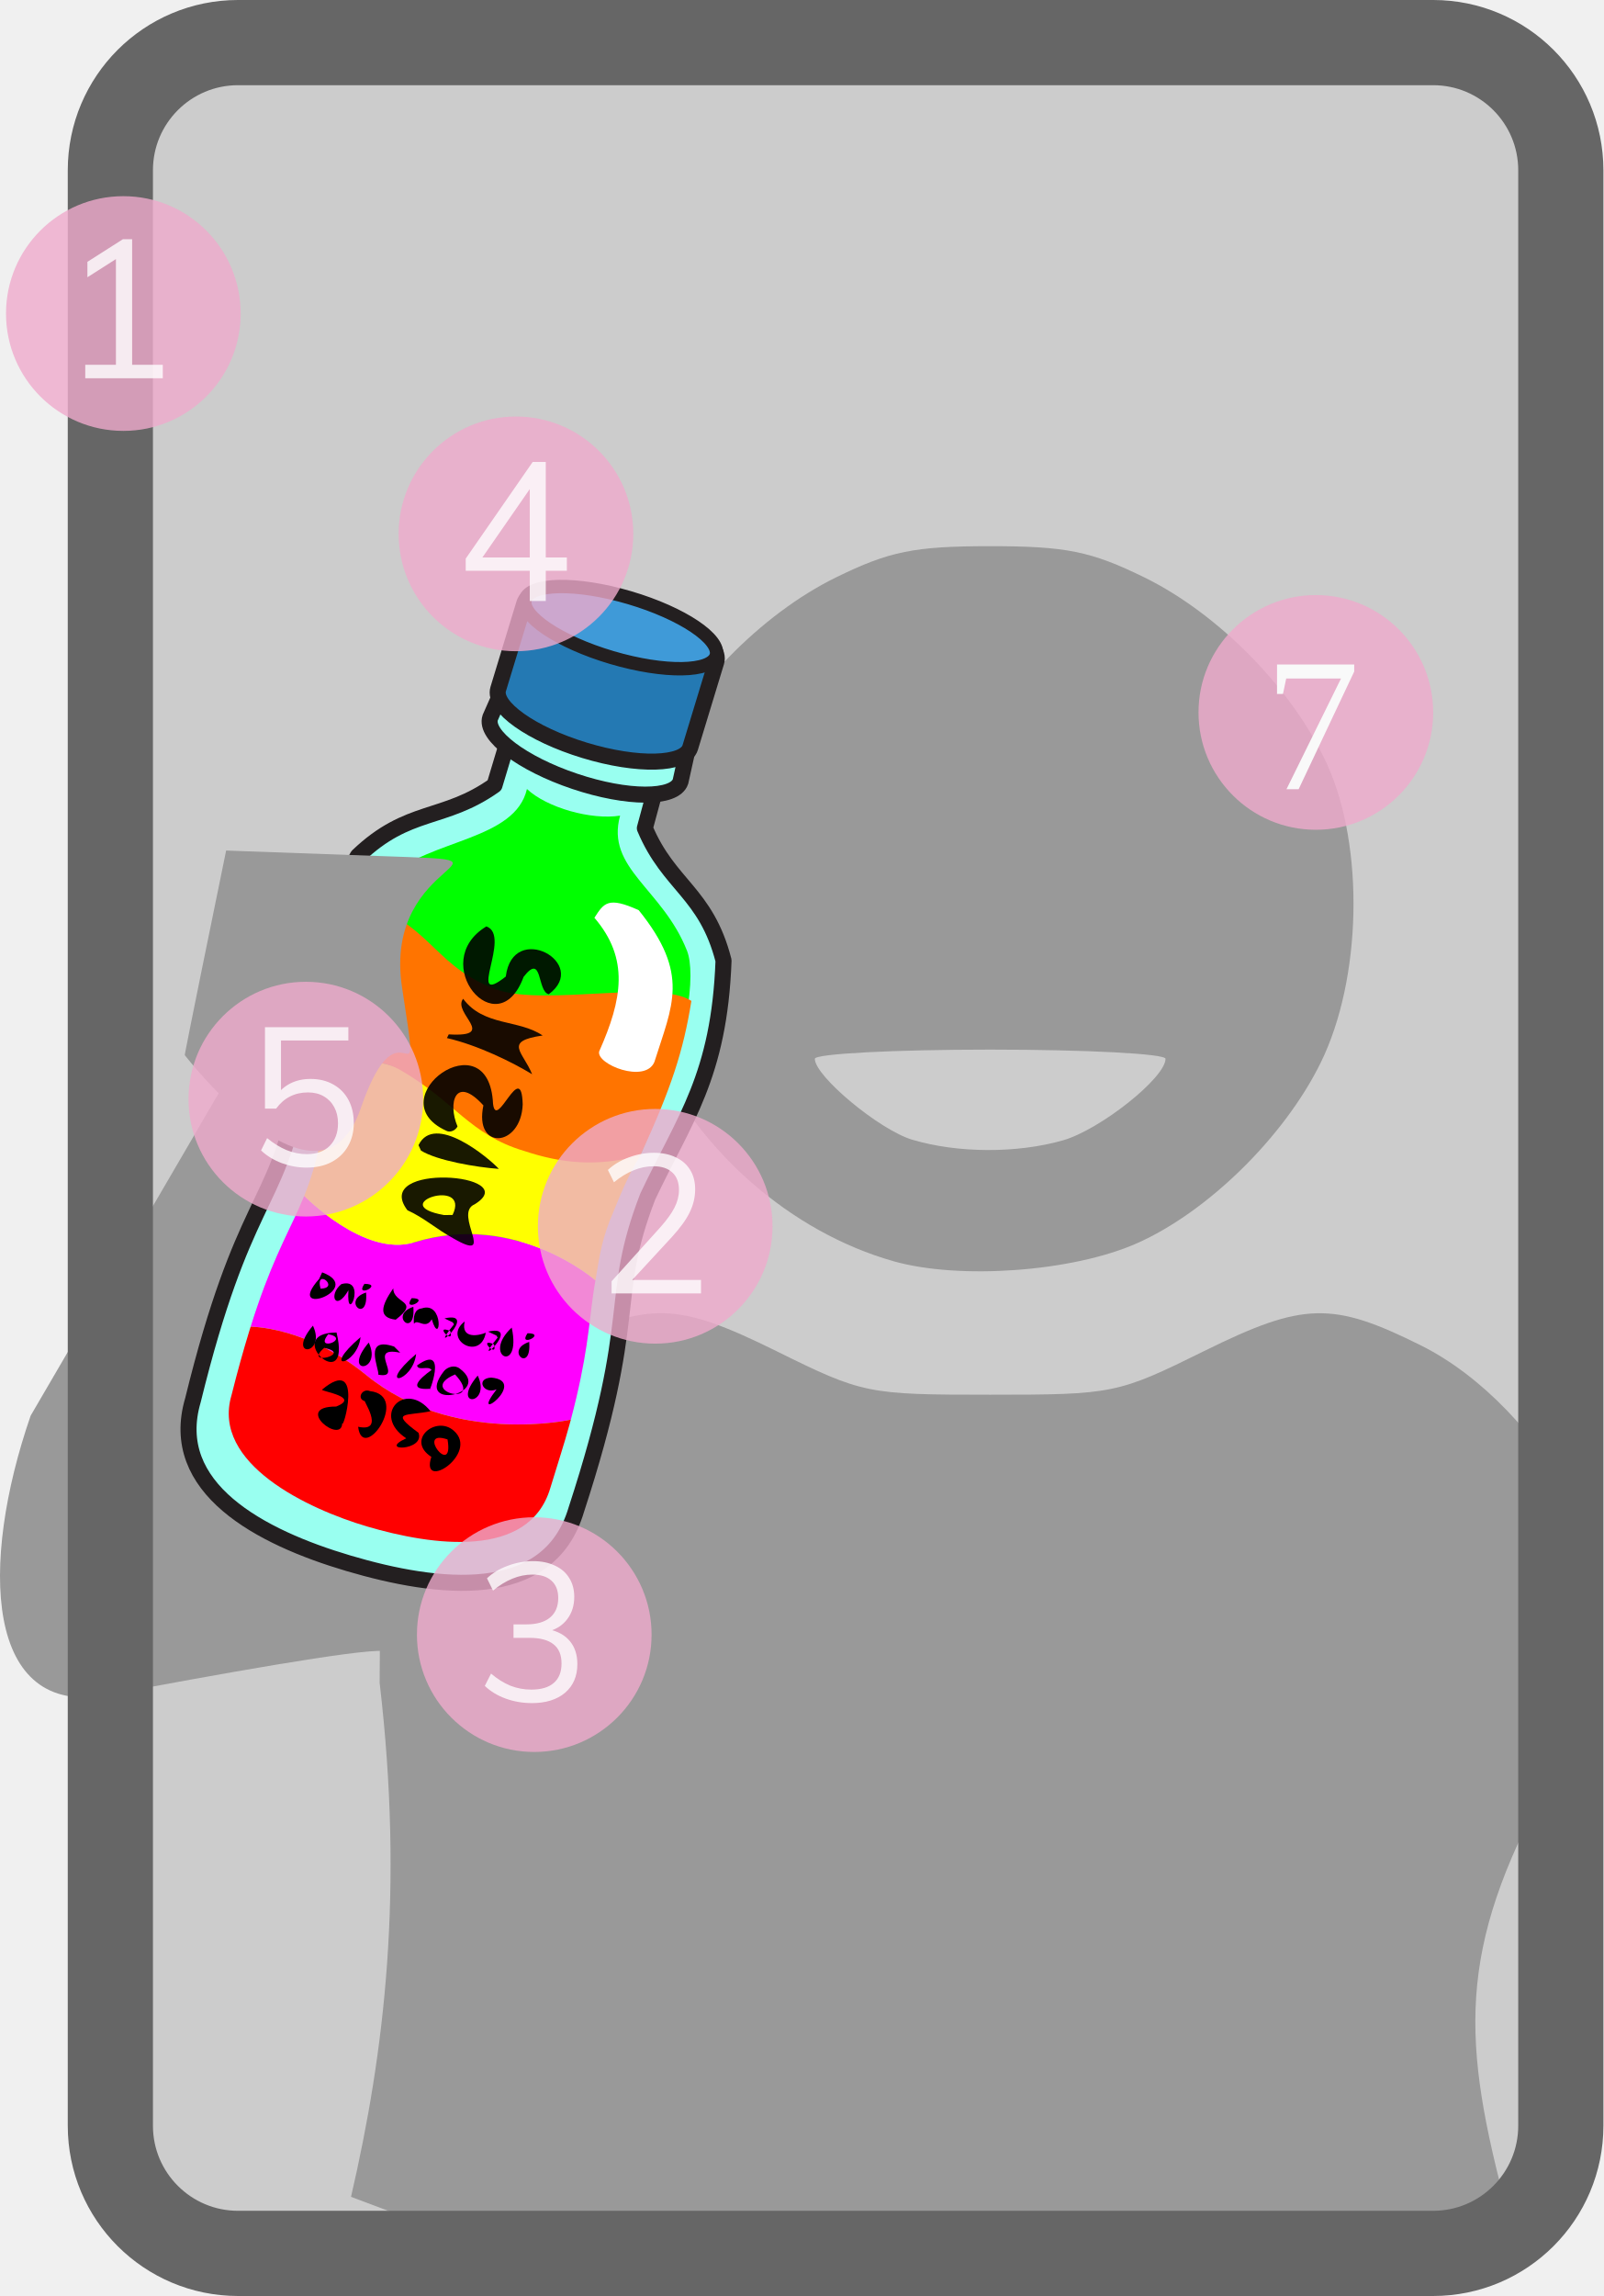
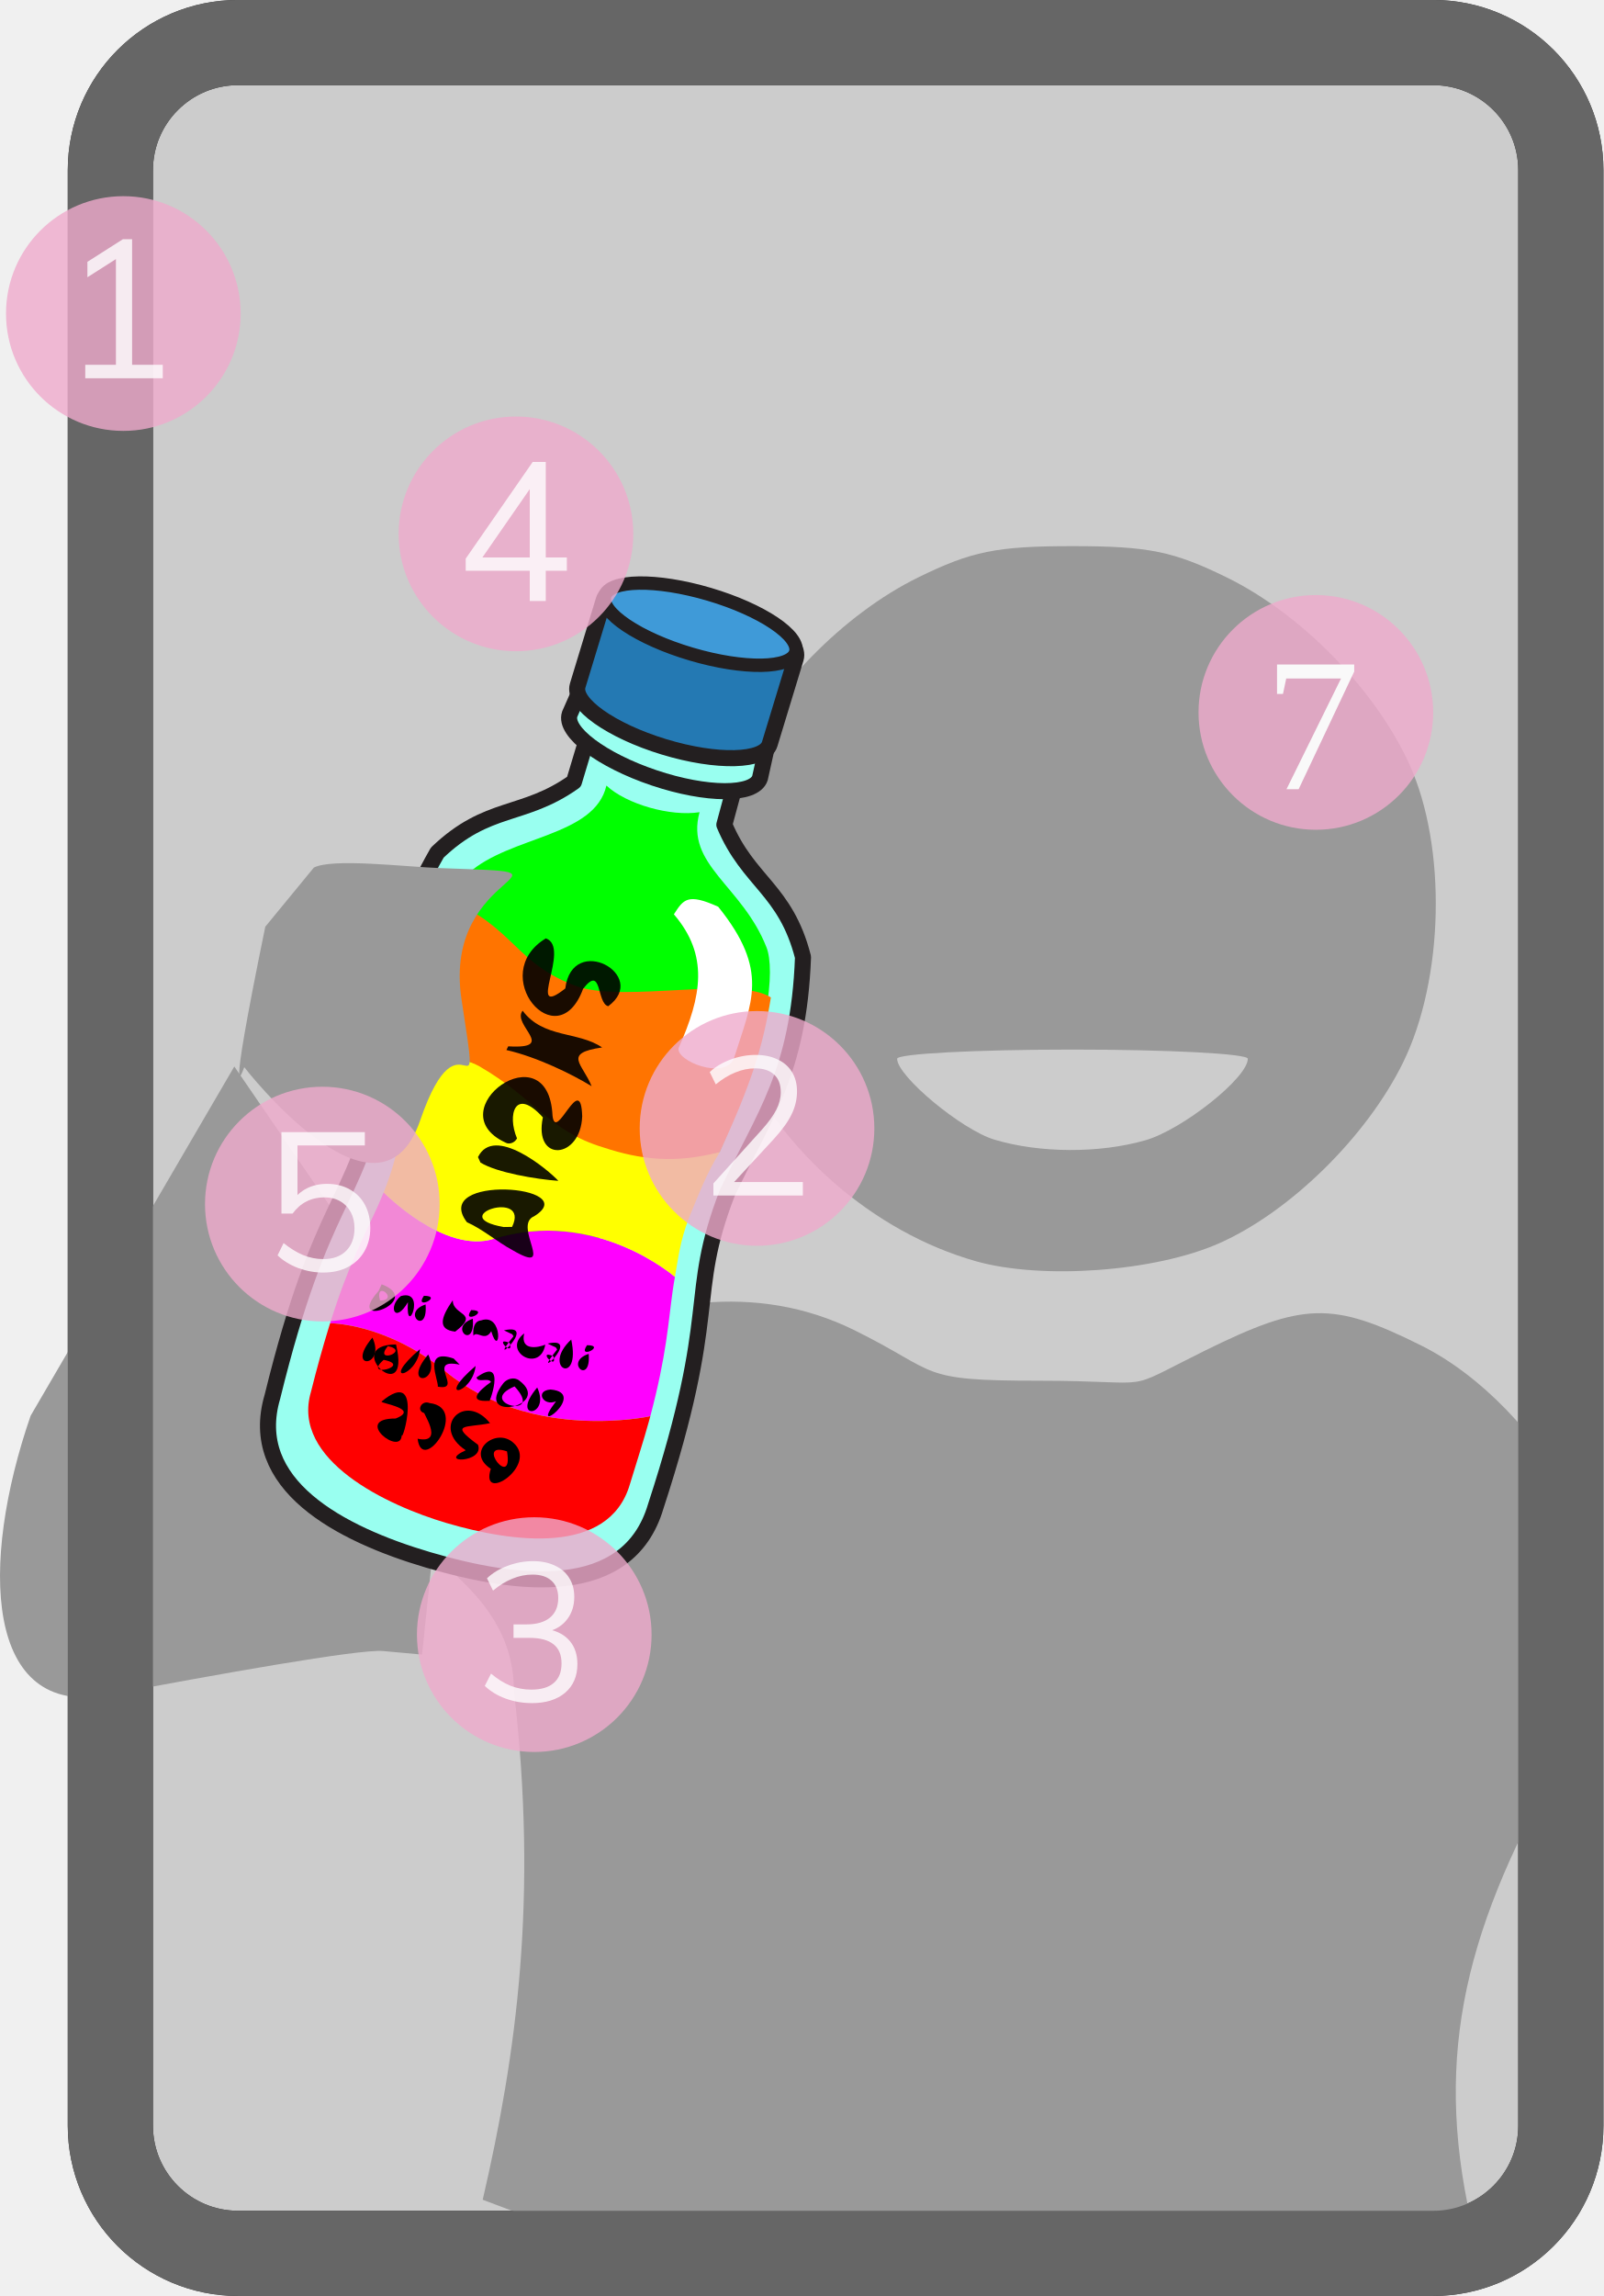
- <svg xmlns="http://www.w3.org/2000/svg" width="92.824mm" height="132.881mm" version="1.1" viewBox="0 0 92.824 132.881" id="svg45">
-   <defs id="defs45" />
-   <g transform="translate(-56.70246,-74.07675)" id="g45">
-     <rect x="-204.492" y="63.091" width="127.95" height="83.969" ry="7.391" fill="#cccccc" stroke="#333333" stroke-width="4.931" id="rect1" style="stroke:none" transform="rotate(-90)" />
-     <path d="m 70.267,135.8 -11.79,20.208 c -2.974,8.596 -2.658,17.508 4.426,16.171 6.235,-1.175 14.59,-2.675 15.976,-2.549 l 2.255,0.205 1.64,-15.787 z" fill="#999999" id="path1" />
-     <path d="m 99.371,202.902 c -7.34,-0.669 -14.529,1.256 -19.074,-0.452 l -3.274,-1.231 c 1.945,-8.405 3.07,-17.7 1.657,-29.749 0.015,-6.517 0.213,-7.877 1.502,-10.319 2.136,-4.047 5.459,-7.485 8.893,-9.199 5.139,-2.567 6.818,-2.525 12.563,0.315 5.011,2.477 5.269,2.529 12.389,2.529 7.12,0 7.378,-0.053 12.389,-2.529 5.745,-2.839 7.423,-2.881 12.563,-0.315 3.433,1.715 6.757,5.153 8.893,9.199 1.29,2.443 -1.582,9.661 -1.567,16.194 -5.293,9.659 -4.988,14.845 -2.319,24.806 -17.274,1.9 -29.982,2.096 -44.613,0.75 z M 108.426,147.069 c -5.931,-1.68 -11.304,-6.374 -13.93,-12.166 -1.925,-4.248 -1.918,-12.301 0.015,-16.567 1.955,-4.314 6.252,-8.716 10.58,-10.838 3.1,-1.52 4.538,-1.811 8.934,-1.811 4.396,0 5.834,0.292 8.934,1.811 4.328,2.122 8.625,6.524 10.58,10.838 2.162,4.772 1.997,12.398 -0.375,17.235 -2.102,4.287 -6.54,8.646 -10.657,10.467 -3.706,1.639 -10.246,2.119 -14.081,1.032 z m 9.811,-6.994 c 2.158,-0.619 5.939,-3.624 5.939,-4.72 0,-0.293 -4.568,-0.532 -10.151,-0.532 -5.583,0 -10.151,0.24 -10.151,0.532 0,1.007 3.741,4.115 5.635,4.681 2.623,0.785 6.071,0.8 8.728,0.038 z" fill="#999999" stroke-width="0.655" id="path2" />
-     <rect x="-204.492" y="63.091" width="127.95" height="83.969" ry="7.391" fill="none" stroke="#666666" stroke-width="4.931" id="rect2" transform="rotate(-90)" />
-     <g transform="matrix(0.072002,0.021261,-0.021261,0.072002,164.93,119.25)" id="g12">
-       <path d="m -812.7,574.27 c 10.146,-64.939 26.602,-104.58 4.508,-190.93 -27.758,-46.496 -56.703,-43.457 -87.078,-80.682 -0.495,-22.531 -1.084,-43.114 -1.307,-67.185 -0.189,-19.007 -20.554,-20.558 -42.066,-20.037 l -0.015,-0.36 c -1.336,0.211 -2.763,0.363 -4.227,0.49 -4.539,0.153 -9.082,0.344 -13.446,0.443 -4.373,-0.018 -8.913,-0.131 -13.459,-0.199 -1.454,-0.109 -2.886,-0.228 -4.217,-0.42 l -0.002,0.359 c -21.543,-0.13 -41.868,1.786 -41.717,20.791 0.2,24.069 -0.02,44.646 -0.108,67.2 -29.692,37.765 -58.711,35.245 -85.63,82.208 -20.522,86.752 -3.358,126.06 7.947,190.82 8.601,86.446 -18.532,87.433 -11.085,247.5 0,70.591 79.621,86.599 150.75,86.599 71.128,0 156.66,-13.825 156.66,-89.344 4.583,-160.17 -22.563,-160.68 -15.507,-247.26 z" fill="#99fff0" id="path3" />
-       <path d="m -812.7,574.27 c 10.146,-64.939 26.602,-104.58 4.508,-190.93 -27.758,-46.496 -56.703,-43.457 -87.078,-80.682 -0.495,-22.531 -1.084,-43.114 -1.307,-67.185 -0.189,-19.007 -20.554,-20.558 -42.066,-20.037 l -0.015,-0.36 c -1.336,0.211 -2.763,0.363 -4.227,0.49 -4.539,0.153 -9.082,0.344 -13.446,0.443 -4.373,-0.018 -8.913,-0.131 -13.459,-0.199 -1.454,-0.109 -2.886,-0.228 -4.217,-0.42 l -0.002,0.359 c -21.543,-0.13 -41.868,1.786 -41.717,20.791 0.2,24.069 -0.02,44.646 -0.108,67.2 -29.692,37.765 -58.711,35.245 -85.63,82.208 -20.522,86.752 -3.358,126.06 7.947,190.82 8.601,86.446 -18.532,87.433 -11.085,247.5 0,70.591 79.621,86.599 150.75,86.599 71.128,0 156.66,-13.825 156.66,-89.344 4.583,-160.17 -22.563,-160.68 -15.507,-247.26 z" fill="none" stroke="#231f20" stroke-linecap="round" stroke-linejoin="round" stroke-miterlimit="10" stroke-width="12.376" id="path4" />
-       <path d="m -837.35,384.08 c -31.619,-40.601 -78.237,-43.035 -78.971,-85.28 -20.373,9.702 -55.832,10.123 -74.706,0.655 2.515,40.516 -60.303,58.145 -82.797,94.813 -24.739,48.75 -3.483,152.78 -3.483,152.78 l 52.343,112.71 h 108.31 l 89.506,-114.13 c 12.203,-95.874 1.007,-147.16 -10.197,-161.55 z" enable-background="new    " fill="#00ff00" id="path5" />
-       <path d="m -820.88,756.1 c -1.376,-49.433 -7.243,-73.229 -10.78,-97.233 -0.531,-3.659 -1.026,-7.339 -1.43,-11.102 0,0 -73.958,-34.182 -142.4,11.469 -33.215,22.154 -91.433,-10.369 -91.433,-10.369 -0.383,3.77 -0.812,7.455 -1.313,11.125 -3.287,24.03 -8.897,47.884 -9.752,97.326 0,0 41.325,-12.488 96.159,10.539 79.608,33.442 160.95,-11.755 160.95,-11.755 z" enable-background="new    " fill="#ff00ff" id="path6" />
-       <path d="m -975.49,659.24 c 68.443,-45.65 142.4,-11.469 142.4,-11.469 -1.444,-13.404 -4.13,-27.128 -2.468,-47.105 1.974,-18.437 3.237,-36.395 8.407,-55.033 0,0 -80.275,45.191 -156.94,0.972 -51.458,-29.68 -93.214,0.448 -93.214,0.448 2.896,17.06 6.808,34.067 10.1,53.824 1.872,19.968 1.573,34.592 0.282,47.993 0,0.001 58.217,32.525 91.433,10.37 z" enable-background="new    " fill="#ffff00" id="path7" />
-       <path d="m -820.79,760.69 c -0.021,-1.521 -0.068,-3.097 -0.091,-4.583 0,0 -81.342,45.196 -160.95,11.755 -54.834,-23.027 -96.159,-10.539 -96.159,-10.539 -0.022,1.49 -0.028,3.061 -0.048,4.594 -0.153,14.498 0.073,31.016 0.876,50.343 0,54.962 81.585,67.332 128.85,67.332 52.44,0 127.18,-10.913 127.18,-68.535 0.168,-19.346 0.636,-35.867 0.341,-50.367 z" fill="#ff0000" id="path8" />
-       <path d="m -1076.4,555.28 c -10.362,-43.07 -12.239,-91.328 -7.472,-136.98 55.436,5.373 64.225,33.398 115.81,36.072 39.382,0.996 116.22,-42.968 144.92,-34.174 4.957,38.72 4.245,68.492 -4.056,125.44 -30.143,18.315 -56.931,23.025 -87.074,22.018 -43.584,-0.122 -62.113,-21.568 -109.48,-32.908 -20.674,-4.594 -33.316,5.232 -52.649,20.538 z" fill="#ff7400" id="path9" />
-       <g stroke="#231f20" id="g11">
-         <path d="m -879.09,260.43 -4.673,-67.715 c 0.526,-14.221 -26.441,-28.291 -69.154,-29.874 -42.711,-1.583 -71.475,9.104 -72.002,23.327 l -8.838,68.531 c -0.53,14.24 33.667,27.057 76.377,28.633 42.711,1.59 77.761,-8.662 78.29,-22.902 z" fill="#99fff0" stroke-miterlimit="10" stroke-width="12.375" id="path10" />
-         <path d="m -879.33,233.13 0.578,-69.009 c 0.117,-14.232 -34.43,-26.07 -77.171,-26.425 -42.738,-0.36 -77.477,10.896 -77.6,25.124 l -0.578,69.01 c -0.121,14.25 34.428,26.083 77.165,26.434 42.743,0.367 77.485,-10.887 77.606,-25.134 z" fill="#2479b3" stroke-miterlimit="10" stroke-width="12.375" id="path11" />
-         <ellipse cx="-956.92" cy="159.66" rx="76.77" ry="24.052" fill="#3f9ad8" stroke-width="10.314" id="ellipse11" />
+ <svg xmlns="http://www.w3.org/2000/svg" width="92.824mm" height="132.88mm" version="1.1" viewBox="0 0 92.824 132.88">
+   <g transform="translate(-56.702 -74.077)">
+     <rect transform="rotate(-90)" x="-204.49" y="63.091" width="127.95" height="83.969" ry="7.391" fill="#ccc" stroke="#333" stroke-width="4.931" />
+     <path d="m70.267 135.8-11.79 20.208c-2.974 8.596-2.658 17.508 4.426 16.171 6.235-1.175 14.59-2.675 15.976-2.549l2.255 0.205 1.64-15.787z" fill="#999" />
+     <path d="m99.371 202.9c-7.34-0.669-6.906 1.427-11.451-0.282l-3.274-1.231c1.945-8.405 3.219-17.419 1.805-29.468 0.015-6.517-7.559-8.328-6.269-10.77 2.136-4.047 5.459-7.485 8.893-9.199 5.139-2.567 11.347-3.726 17.092-0.887 5.011 2.477 3.557 2.923 10.678 2.923s4.561 0.755 9.572-1.722c5.745-2.839 7.423-2.881 12.563-0.315 3.433 1.715 6.757 5.153 8.893 9.199 1.29 2.443-1.582 9.661-1.567 16.194-5.293 9.659-6.673 17.086-4.003 27.047-17.274 1.9-28.298-0.145-42.929-1.491zm13.818-55.833c-5.931-1.68-11.304-6.374-13.93-12.166-1.925-4.248-1.918-12.301 0.015-16.567 1.955-4.314 6.252-8.716 10.58-10.838 3.1-1.52 4.538-1.811 8.934-1.811s5.834 0.292 8.934 1.811c4.328 2.122 8.625 6.524 10.58 10.838 2.162 4.772 1.997 12.398-0.375 17.235-2.102 4.287-6.54 8.646-10.657 10.467-3.706 1.639-10.246 2.119-14.081 1.032zm9.811-6.994c2.158-0.619 5.939-3.624 5.939-4.72 0-0.293-4.568-0.532-10.151-0.532s-10.151 0.24-10.151 0.532c0 1.007 3.741 4.115 5.635 4.681 2.623 0.785 6.071 0.8 8.728 0.038z" fill="#999" stroke-width=".655" />
+     <rect transform="rotate(-90)" x="-204.49" y="63.091" width="127.95" height="83.969" ry="7.391" fill="none" stroke="#666" stroke-width="4.931" />
+     <g transform="matrix(.072002 .021261 -.021261 .072002 169.53 119.05)">
+       <path d="m-812.7 574.27c10.146-64.939 26.602-104.58 4.508-190.93-27.758-46.496-56.703-43.457-87.078-80.682-0.495-22.531-1.084-43.114-1.307-67.185-0.189-19.007-20.554-20.558-42.066-20.037l-0.015-0.36c-1.336 0.211-2.763 0.363-4.227 0.49-4.539 0.153-9.082 0.344-13.446 0.443-4.373-0.018-8.913-0.131-13.459-0.199-1.454-0.109-2.886-0.228-4.217-0.42l-2e-3 0.359c-21.543-0.13-41.868 1.786-41.717 20.791 0.2 24.069-0.02 44.646-0.108 67.2-29.692 37.765-58.711 35.245-85.63 82.208-20.522 86.752-3.358 126.06 7.947 190.82 8.601 86.446-18.532 87.433-11.085 247.5 0 70.591 79.621 86.599 150.75 86.599 71.128 0 156.66-13.825 156.66-89.344 4.583-160.17-22.563-160.68-15.507-247.26z" fill="#99fff0" />
+       <path d="m-812.7 574.27c10.146-64.939 26.602-104.58 4.508-190.93-27.758-46.496-56.703-43.457-87.078-80.682-0.495-22.531-1.084-43.114-1.307-67.185-0.189-19.007-20.554-20.558-42.066-20.037l-0.015-0.36c-1.336 0.211-2.763 0.363-4.227 0.49-4.539 0.153-9.082 0.344-13.446 0.443-4.373-0.018-8.913-0.131-13.459-0.199-1.454-0.109-2.886-0.228-4.217-0.42l-2e-3 0.359c-21.543-0.13-41.868 1.786-41.717 20.791 0.2 24.069-0.02 44.646-0.108 67.2-29.692 37.765-58.711 35.245-85.63 82.208-20.522 86.752-3.358 126.06 7.947 190.82 8.601 86.446-18.532 87.433-11.085 247.5 0 70.591 79.621 86.599 150.75 86.599 71.128 0 156.66-13.825 156.66-89.344 4.583-160.17-22.563-160.68-15.507-247.26z" fill="none" stroke="#231f20" stroke-linecap="round" stroke-linejoin="round" stroke-miterlimit="10" stroke-width="12.376" />
+       <path d="m-837.35 384.08c-31.619-40.601-78.237-43.035-78.971-85.28-20.373 9.702-55.832 10.123-74.706 0.655 2.515 40.516-60.303 58.145-82.797 94.813-24.739 48.75-3.483 152.78-3.483 152.78l52.343 112.71h108.31l89.506-114.13c12.203-95.874 1.007-147.16-10.197-161.55z" enable-background="new    " fill="#0f0" />
+       <path d="m-820.88 756.1c-1.376-49.433-7.243-73.229-10.78-97.233-0.531-3.659-1.026-7.339-1.43-11.102 0 0-73.958-34.182-142.4 11.469-33.215 22.154-91.433-10.369-91.433-10.369-0.383 3.77-0.812 7.455-1.313 11.125-3.287 24.03-8.897 47.884-9.752 97.326 0 0 41.325-12.488 96.159 10.539 79.608 33.442 160.95-11.755 160.95-11.755z" enable-background="new    " fill="#f0f" />
+       <path d="m-975.49 659.24c68.443-45.65 142.4-11.469 142.4-11.469-1.444-13.404-4.13-27.128-2.468-47.105 1.974-18.437 3.237-36.395 8.407-55.033 0 0-80.275 45.191-156.94 0.972-51.458-29.68-93.214 0.448-93.214 0.448 2.896 17.06 6.808 34.067 10.1 53.824 1.872 19.968 1.573 34.592 0.282 47.993 0 1e-3 58.217 32.525 91.433 10.37z" enable-background="new    " fill="#ff0" />
+       <path d="m-820.79 760.69c-0.021-1.521-0.068-3.097-0.091-4.583 0 0-81.342 45.196-160.95 11.755-54.834-23.027-96.159-10.539-96.159-10.539-0.022 1.49-0.028 3.061-0.048 4.594-0.153 14.498 0.073 31.016 0.876 50.343 0 54.962 81.585 67.332 128.85 67.332 52.44 0 127.18-10.913 127.18-68.535 0.168-19.346 0.636-35.867 0.341-50.367z" fill="#f00" />
+       <path d="m-1076.4 555.28c-10.362-43.07-12.239-91.328-7.472-136.98 55.436 5.373 64.225 33.398 115.81 36.072 39.382 0.996 116.22-42.968 144.92-34.174 4.957 38.72 4.245 68.492-4.056 125.44-30.143 18.315-56.931 23.025-87.074 22.018-43.584-0.122-62.113-21.568-109.48-32.908-20.674-4.594-33.316 5.232-52.649 20.538z" fill="#ff7400" />
+       <g stroke="#231f20">
+         <path d="m-879.09 260.43-4.673-67.715c0.526-14.221-26.441-28.291-69.154-29.874-42.711-1.583-71.475 9.104-72.002 23.327l-8.838 68.531c-0.53 14.24 33.667 27.057 76.377 28.633 42.711 1.59 77.761-8.662 78.29-22.902z" fill="#99fff0" stroke-miterlimit="10" stroke-width="12.375" />
+         <path d="m-879.33 233.13 0.578-69.009c0.117-14.232-34.43-26.07-77.171-26.425-42.738-0.36-77.477 10.896-77.6 25.124l-0.578 69.01c-0.121 14.25 34.428 26.083 77.165 26.434 42.743 0.367 77.485-10.887 77.606-25.134z" fill="#2479b3" stroke-miterlimit="10" stroke-width="12.375" />
+         <ellipse cx="-956.92" cy="159.66" rx="76.77" ry="24.052" fill="#3f9ad8" stroke-width="10.314" />
      </g>
-       <path d="m -913.02,379.91 c 3.848,-13.089 5.395,-18.838 31.111,-15.29 52.269,36.18 45.525,62.941 44.729,108.83 -2.068,18.178 -42.622,14.441 -43.146,4.266 5.763,-43.652 2.231,-75.153 -32.694,-97.806 z" fill="#ffffff" id="path12" />
+       <path d="m-913.02 379.91c3.848-13.089 5.395-18.838 31.111-15.29 52.269 36.18 45.525 62.941 44.729 108.83-2.068 18.178-42.622 14.441-43.146 4.266 5.763-43.652 2.231-75.153-32.694-97.806z" fill="#fff" />
    </g>
-     <g id="g44">
-       <path d="m 69.794,123.3 c -2.397,11.679 -2.397,11.841 -2.397,11.841 0,0 7.79,10.057 10.187,3.082 2.397,-6.975 3.595,0.811 2.397,-6.975 -1.198,-7.786 7.99,-7.3 -1.198,-7.624 -9.188,-0.324 -8.989,-0.324 -8.989,-0.324 z" fill="#999999" id="path13" />
-       <g transform="matrix(0.19454,0.058899,-0.056417,0.18634,-31.482,87.224)" aria-label="Ani Himawati 18/15/2017  235g " id="g38">
-         <path d="m 589.29,138.36 c 13.429,0.889 -6.717,16.692 -0.285,2.139 z m 0.898,4.766 c 5.436,-1.82 -3.323,-5.647 0,0 z" id="path14" />
-         <path d="m 595.59,139.99 c 6.492,-4.206 4.76,12.129 2.34,1.198 -1.66,7.423 -5.168,3.051 -2.459,-1.097 z" id="path15" />
-         <path d="m 602.93,140.31 c 3.363,8.963 -6.19,4.524 0,0 z m -1.172,-2.324 c 5.428,-1.688 -1.575,5.165 0,0 z" id="path16" />
-         <path d="m 609.99,136.77 c 1.301,4.495 8.559,0.995 3.255,8.716 -4.932,0.941 -5.164,-2.555 -3.255,-8.716 z" id="path17" />
-         <path d="m 616.99,140.31 c 3.363,8.963 -6.19,4.524 0,0 z m -1.172,-2.324 c 5.428,-1.688 -1.575,5.165 0,0 z" id="path18" />
-         <path d="m 619.4,140.04 c 5.587,-4.211 8.432,9.831 3.635,2.223 -0.832,3.666 -3.908,0.919 -4.482,2.808 -0.639,-1.538 -1.217,-4.161 0.847,-5.031 z" id="path19" />
-         <path d="m 626.43,140.92 c 9.206,-5.46 -1.994,13.803 3.089,0.869 l -0.5,-0.466 z m 2.624,3.099 c -5.329,-0.622 2.499,3.933 0,0 z" id="path20" />
-         <path d="m 632.2,140.04 c 0.339,5.518 5.137,2.754 6.675,1.392 0.95,8.792 -11.489,5.586 -6.675,-1.392 z" id="path21" />
-         <path d="m 639.42,140.92 c 9.206,-5.46 -1.994,13.803 3.089,0.869 l -0.5,-0.466 z m 2.624,3.099 c -5.329,-0.622 2.499,3.933 0,0 z" id="path22" />
-         <path d="m 645.52,137.74 c 6.687,12.581 -6.021,10.782 0,0 z" id="path23" />
-         <path d="m 651.47,140.31 c 3.362,8.963 -6.19,4.524 0,0 z m -1.172,-2.324 c 5.428,-1.688 -1.575,5.165 0,0 z" id="path24" />
-         <path d="m 591.17,154.32 c 6.3,7.279 -4.904,11.827 0,0 z" id="path25" />
-         <path d="m 598.17,154.23 c 9.839,17.452 -15.377,4.998 0,0 z m -2.103,1.185 c -2.574,6.583 6.774,-0.667 0,0 z m 0.007,4.264 c -4.426,7.362 8.637,-0.914 0,0 z" id="path26" />
-         <path d="m 605.1,153.48 c 1.488,8.457 -8.364,13.691 0,0 z" id="path27" />
-         <path d="m 607.78,154.32 c 6.3,7.279 -4.904,11.827 0,0 z" id="path28" />
-         <path d="m 617.19,154.49 c -10.086,0.972 3.466,7.24 -4.139,8.145 -0.354,-1.988 -7.414,-9.713 1.994,-9.359 z" id="path29" />
-         <path d="m 621.64,153.48 c 1.488,8.458 -8.364,13.69 0,0 z" id="path30" />
-         <path d="m 622.84,156.67 c 6.904,-9.396 5.479,7.943 5.408,5.547 -5.94,2.365 -3.789,-1.885 -1.08,-5.508 -1.272,-1.084 -3.511,1.536 -4.328,-0.039 z" id="path31" />
-         <path d="m 634.7,153.87 c 11.596,4.362 -9.259,16.229 -4.061,2.087 0.616,-1.508 2.385,-2.764 4.061,-2.087 z m -0.755,2.083 c -9.505,8.297 11.339,6.918 0,0 z" id="path32" />
-         <path d="m 640.21,154.32 c 6.3,7.279 -4.904,11.827 0,0 z" id="path33" />
-         <path d="m 644.02,153.74 c 10.85,-2.409 -2.377,16.241 2.465,2.873 -3.055,2.713 -6.745,-1.206 -2.465,-2.873 z" id="path34" />
-         <path d="m 598.92,171.76 c 8.774,-13.976 9.188,10.887 8.234,7.628 2.03,6.523 -15.045,-0.306 -2.97,-4.055 5.828,-4.83 -4.997,-3.042 -5.264,-3.573 z" id="path35" />
-         <path d="m 612.13,168.02 c 11.554,-2.164 3.986,21.418 -0.294,11.171 8.373,-0.738 -1.85,-8.743 -0.138,-7.872 -2.719,0.199 -1.997,-3.563 0.432,-3.299 z" id="path36" />
-         <path d="m 630.29,168.53 c -6.115,3.475 -11.463,3.514 -1.504,7.173 3.416,4.613 -9.825,8.996 -2.879,2.63 -11.559,-3.572 -5.099,-16.629 4.382,-9.803 z" id="path37" />
-         <path d="m 638.25,172.08 c 8.929,4.215 -4.193,20.53 -3.974,9.366 -8.481,-2.555 -2.135,-12.366 3.974,-9.366 z m -1,3.01 c -9.87,-0.316 5.112,10.727 0,0 z" id="path38" />
+     <g transform="translate(3.443 .69128)">
+       <path d="m68.616 127.02c-2.397 11.679-1.219 8.126-1.219 8.126s7.79 10.057 10.187 3.082 3.595 0.811 2.397-6.975c-1.198-7.786 7.99-7.3-1.198-7.624-2.113-0.075-6.249-0.591-7.354-0.033z" fill="#999" />
+       <g transform="matrix(.19454 .058899 -.056417 .18634 -31.482 87.224)" aria-label="Ani Himawati 18/15/2017  235g ">
+         <path d="m589.29 138.36c13.429 0.889-6.717 16.692-0.285 2.139zm0.898 4.766c5.436-1.82-3.323-5.647 0 0z" />
+         <path d="m595.59 139.99c6.492-4.206 4.76 12.129 2.34 1.198-1.66 7.423-5.168 3.051-2.459-1.097z" />
+         <path d="m602.93 140.31c3.363 8.963-6.19 4.524 0 0zm-1.172-2.324c5.428-1.688-1.575 5.165 0 0z" />
+         <path d="m609.99 136.77c1.301 4.495 8.559 0.995 3.255 8.716-4.932 0.941-5.164-2.555-3.255-8.716z" />
+         <path d="m616.99 140.31c3.363 8.963-6.19 4.524 0 0zm-1.172-2.324c5.428-1.688-1.575 5.165 0 0z" />
+         <path d="m619.4 140.04c5.587-4.211 8.432 9.831 3.635 2.223-0.832 3.666-3.908 0.919-4.482 2.808-0.639-1.538-1.217-4.161 0.847-5.031z" />
+         <path d="m626.43 140.92c9.206-5.46-1.994 13.803 3.089 0.869l-0.5-0.466zm2.624 3.099c-5.329-0.622 2.499 3.933 0 0z" />
+         <path d="m632.2 140.04c0.339 5.518 5.137 2.754 6.675 1.392 0.95 8.792-11.489 5.586-6.675-1.392z" />
+         <path d="m639.42 140.92c9.206-5.46-1.994 13.803 3.089 0.869l-0.5-0.466zm2.624 3.099c-5.329-0.622 2.499 3.933 0 0z" />
+         <path d="m645.52 137.74c6.687 12.581-6.021 10.782 0 0z" />
+         <path d="m651.47 140.31c3.362 8.963-6.19 4.524 0 0zm-1.172-2.324c5.428-1.688-1.575 5.165 0 0z" />
+         <path d="m591.17 154.32c6.3 7.279-4.904 11.827 0 0z" />
+         <path d="m598.17 154.23c9.839 17.452-15.377 4.998 0 0zm-2.103 1.185c-2.574 6.583 6.774-0.667 0 0zm7e-3 4.264c-4.426 7.362 8.637-0.914 0 0z" />
+         <path d="m605.1 153.48c1.488 8.457-8.364 13.691 0 0z" />
+         <path d="m607.78 154.32c6.3 7.279-4.904 11.827 0 0z" />
+         <path d="m617.19 154.49c-10.086 0.972 3.466 7.24-4.139 8.145-0.354-1.988-7.414-9.713 1.994-9.359z" />
+         <path d="m621.64 153.48c1.488 8.458-8.364 13.69 0 0z" />
+         <path d="m622.84 156.67c6.904-9.396 5.479 7.943 5.408 5.547-5.94 2.365-3.789-1.885-1.08-5.508-1.272-1.084-3.511 1.536-4.328-0.039z" />
+         <path d="m634.7 153.87c11.596 4.362-9.259 16.229-4.061 2.087 0.616-1.508 2.385-2.764 4.061-2.087zm-0.755 2.083c-9.505 8.297 11.339 6.918 0 0z" />
+         <path d="m640.21 154.32c6.3 7.279-4.904 11.827 0 0z" />
+         <path d="m644.02 153.74c10.85-2.409-2.377 16.241 2.465 2.873-3.055 2.713-6.745-1.206-2.465-2.873z" />
+         <path d="m598.92 171.76c8.774-13.976 9.188 10.887 8.234 7.628 2.03 6.523-15.045-0.306-2.97-4.055 5.828-4.83-4.997-3.042-5.264-3.573z" />
+         <path d="m612.13 168.02c11.554-2.164 3.986 21.418-0.294 11.171 8.373-0.738-1.85-8.743-0.138-7.872-2.719 0.199-1.997-3.563 0.432-3.299z" />
+         <path d="m630.29 168.53c-6.115 3.475-11.463 3.514-1.504 7.173 3.416 4.613-9.825 8.996-2.879 2.63-11.559-3.572-5.099-16.629 4.382-9.803z" />
+         <path d="m638.25 172.08c8.929 4.215-4.193 20.53-3.974 9.366-8.481-2.555-2.135-12.366 3.974-9.366zm-1 3.01c-9.87-0.316 5.112 10.727 0 0z" />
      </g>
-       <g transform="matrix(0.078477,-0.2592,0.25377,0.076832,0.45729,286.93)" opacity="0.9" aria-label="A12X5      " id="g43">
-         <path d="m 590.12,132.09 c 7.614,-10.719 14.819,22.253 5.372,13.667 -3.251,-4.045 -10.863,8.757 -8.246,-2.454 0.765,-3.788 2.394,-7.362 2.874,-11.214 z m 1.835,9.733 c 9.015,1.447 -2.088,-14.91 -0.549,-1.755 z" id="path39" />
-         <path d="m 604.12,130.29 c 7.71,1.256 1.696,15.593 0.122,18.29 -1.048,-4.738 -2.139,-13.386 -1.082,-17.431 l 0.487,-0.435 z" id="path40" />
-         <path d="m 608.8,135.08 c 2.26,-16.364 25.874,1.85 8.395,8.169 -5.509,2.46 11.17,3.033 1.708,6.239 -8.9,2.379 -12.574,-7.277 -2.634,-8.153 4.587,-7.807 -1.732,-7.647 -5.902,-4.078 -0.979,-0.172 -1.827,-1.177 -1.567,-2.176 z" id="path41" />
-         <path d="m 628.65,129.6 c 2.471,10.596 4.59,-0.7 8.176,0.756 -4.401,6.05 -0.729,12.935 -2.591,18.933 -3.646,-7.936 -4.517,-3.062 -8.576,0.258 1.226,-4.803 2.594,-13.233 2.123,-20.091 l 0.517,0.086 z" id="path42" />
-         <path d="m 653.06,130.63 c -0.2,5.991 -18.158,0.751 -9.043,7.233 11.941,-2.102 7.943,16.872 -0.968,10.097 -0.146,-2.666 8.285,-3.899 1.999,-6.355 -15.996,-0.954 -3.046,-21.118 8.012,-10.975 z" id="path43" />
+       <g transform="matrix(.078477 -.2592 .25377 .076832 .45729 286.93)" opacity=".9" aria-label="A12X5      ">
+         <path d="m590.12 132.09c7.614-10.719 14.819 22.253 5.372 13.667-3.251-4.045-10.863 8.757-8.246-2.454 0.765-3.788 2.394-7.362 2.874-11.214zm1.835 9.733c9.015 1.447-2.088-14.91-0.549-1.755z" />
+         <path d="m604.12 130.29c7.71 1.256 1.696 15.593 0.122 18.29-1.048-4.738-2.139-13.386-1.082-17.431l0.487-0.435z" />
+         <path d="m608.8 135.08c2.26-16.364 25.874 1.85 8.395 8.169-5.509 2.46 11.17 3.033 1.708 6.239-8.9 2.379-12.574-7.277-2.634-8.153 4.587-7.807-1.732-7.647-5.902-4.078-0.979-0.172-1.827-1.177-1.567-2.176z" />
+         <path d="m628.65 129.6c2.471 10.596 4.59-0.7 8.176 0.756-4.401 6.05-0.729 12.935-2.591 18.933-3.646-7.936-4.517-3.062-8.576 0.258 1.226-4.803 2.594-13.233 2.123-20.091l0.517 0.086z" />
+         <path d="m653.06 130.63c-0.2 5.991-18.158 0.751-9.043 7.233 11.941-2.102 7.943 16.872-0.968 10.097-0.146-2.666 8.285-3.899 1.999-6.355-15.996-0.954-3.046-21.118 8.012-10.975z" />
      </g>
    </g>
  </g>
-   <g id="basic-tip-1" title="Vertical photos work best" transform="translate(4.248892,4.200799)" alt="Tip 1: Vertical photos work best">
-     <circle style="fill:#eeaacc;fill-opacity:0.8;stroke-width:0.33" id="path74" cx="2.891" cy="13.945" r="6.792" />
-     <path style="font-size:11.304px;font-family:Mulish;-inkscape-font-specification:Mulish;fill:#ffffff;fill-opacity:0.8;stroke-width:0.942" d="m 2.462,17.272 v -7.087 l 0.531,0.271 -2.182,1.39 V 10.953 L 2.869,9.642 H 3.4 V 17.272 Z M 0.687,17.69 V 16.91 H 5.175 v 0.78 z" id="text74" aria-label="1" />
+   <g transform="translate(4.2489 4.2008)" fill-opacity=".8" alt="Tip 1: Vertical photos work best" title="Vertical photos work best">
+     <circle cx="2.891" cy="13.945" r="6.792" fill="#eac" stroke-width=".33" />
+     <path d="m2.462 17.272v-7.087l0.531 0.271-2.182 1.39v-0.893l2.057-1.311h0.531v7.63zm-1.775 0.418v-0.78h4.487v0.78z" fill="#fff" stroke-width=".942" aria-label="1" />
  </g>
-   <g title="2 - Write the weight and serial clearly." id="basic-tip-2" alt="2 - Write the weight and serial clearly" transform="translate(-17.57934,-0.7142888)">
-     <circle style="fill:#eeaacc;fill-opacity:0.8;stroke-width:0.33" id="circle74" cx="55.51" cy="71.686" r="6.792" />
-     <path style="font-size:11.304px;font-family:Mulish;-inkscape-font-specification:Mulish;fill:#ffffff;fill-opacity:0.8;stroke-width:0.942" d="m 52.986,75.57 v -0.701 l 2.815,-3.12 q 0.565,-0.633 0.825,-1.142 0.26,-0.509 0.26,-1.017 0,-0.667 -0.384,-1.017 -0.384,-0.362 -1.096,-0.362 -0.588,0 -1.153,0.237 -0.565,0.226 -1.13,0.69 L 52.771,68.426 q 0.475,-0.452 1.198,-0.723 0.723,-0.271 1.458,-0.271 0.735,0 1.266,0.26 0.543,0.249 0.836,0.723 0.294,0.475 0.294,1.13 0,0.69 -0.317,1.334 -0.305,0.633 -1.029,1.424 l -2.713,2.939 -0.068,-0.452 h 4.465 v 0.78 z" id="text75" aria-label="2" />
+   <g transform="translate(-11.686 -6.3796)" fill-opacity=".8" alt="2 - Write the weight and serial clearly" title="2 - Write the weight and serial clearly.">
+     <circle cx="55.51" cy="71.686" r="6.792" fill="#eac" stroke-width=".33" />
+     <path d="m52.986 75.57v-0.701l2.815-3.12q0.565-0.633 0.825-1.142t0.26-1.017q0-0.667-0.384-1.017-0.384-0.362-1.096-0.362-0.588 0-1.153 0.237-0.565 0.226-1.13 0.69l-0.35-0.712q0.475-0.452 1.198-0.723 0.723-0.271 1.458-0.271t1.266 0.26q0.543 0.249 0.836 0.723 0.294 0.475 0.294 1.13 0 0.69-0.317 1.334-0.305 0.633-1.029 1.424l-2.713 2.939-0.068-0.452h4.465v0.78z" fill="#fff" stroke-width=".942" aria-label="2" />
  </g>
-   <g id="g2" transform="translate(-4.825115,1.778106)">
-     <circle style="fill:#eeaacc;fill-opacity:0.8;stroke-width:0.33" id="circle75" cx="35.754" cy="92.825" r="6.792" />
-     <path style="font-size:11.304px;font-family:Mulish;-inkscape-font-specification:Mulish;fill:#ffffff;fill-opacity:0.8;stroke-width:0.942" d="m 35.603,96.788 q -0.78,0 -1.503,-0.26 -0.712,-0.26 -1.209,-0.735 l 0.362,-0.712 q 0.543,0.463 1.119,0.701 0.576,0.226 1.209,0.226 0.859,0 1.3,-0.384 0.452,-0.384 0.452,-1.13 0,-0.746 -0.463,-1.108 -0.463,-0.373 -1.39,-0.373 h -0.927 v -0.78 h 0.746 q 0.893,0 1.368,-0.396 0.475,-0.396 0.475,-1.13 0,-0.656 -0.396,-1.006 -0.384,-0.35 -1.096,-0.35 -0.599,0 -1.164,0.237 -0.565,0.226 -1.119,0.69 l -0.35,-0.712 q 0.486,-0.463 1.198,-0.723 0.712,-0.271 1.469,-0.271 0.723,0 1.266,0.26 0.543,0.249 0.825,0.712 0.294,0.463 0.294,1.096 0,0.746 -0.396,1.277 -0.384,0.52 -1.063,0.712 l -0.034,-0.113 q 0.814,0.17 1.243,0.69 0.43,0.52 0.43,1.323 0,1.051 -0.712,1.662 -0.712,0.599 -1.933,0.599 z" id="text76" aria-label="3" />
+   <g transform="translate(-4.8251 1.7781)" fill-opacity=".8">
+     <circle cx="35.754" cy="92.825" r="6.792" fill="#eac" stroke-width=".33" />
+     <path d="m35.603 96.788q-0.78 0-1.503-0.26-0.712-0.26-1.21-0.735l0.362-0.712q0.543 0.463 1.119 0.701 0.576 0.226 1.21 0.226 0.859 0 1.3-0.384 0.452-0.384 0.452-1.13 0-0.746-0.463-1.108-0.463-0.373-1.39-0.373h-0.927v-0.78h0.746q0.893 0 1.368-0.396t0.475-1.13q0-0.656-0.396-1.006-0.384-0.35-1.096-0.35-0.599 0-1.164 0.237-0.565 0.226-1.119 0.69l-0.35-0.712q0.486-0.463 1.198-0.723 0.712-0.271 1.47-0.271 0.723 0 1.266 0.26 0.543 0.249 0.825 0.712 0.294 0.463 0.294 1.096 0 0.746-0.396 1.277-0.384 0.52-1.062 0.712l-0.034-0.113q0.814 0.17 1.243 0.69 0.43 0.52 0.43 1.323 0 1.051-0.712 1.662-0.712 0.599-1.933 0.599z" fill="#fff" stroke-width=".942" aria-label="3" />
  </g>
-   <g id="g2-3" transform="translate(-30.24777,9.771091)">
-     <circle style="fill:#eeaacc;fill-opacity:0.8;stroke-width:0.33" id="circle76" cx="60.117" cy="21.127" r="6.792" />
-     <path style="font-size:11.304px;font-family:Mulish;-inkscape-font-specification:Mulish;fill:#ffffff;fill-opacity:0.8;stroke-width:0.942" d="m 60.916,25.011 v -6.884 h 0.283 l -3.346,4.827 0.011,-0.463 h 5.2 v 0.769 h -5.855 v -0.701 l 3.877,-5.595 h 0.757 v 8.048 z" id="text77" aria-label="4" />
+   <g transform="translate(-30.248 9.7711)" fill-opacity=".8">
+     <circle cx="60.117" cy="21.127" r="6.792" fill="#eac" stroke-width=".33" />
+     <path d="m60.916 25.011v-6.884h0.283l-3.346 4.827 0.011-0.463h5.2v0.769h-5.855v-0.701l3.877-5.595h0.757v8.048z" fill="#fff" stroke-width=".942" aria-label="4" />
  </g>
-   <g id="g3" transform="translate(-66.24436,-15.83196)">
-     <circle style="fill:#eeaacc;fill-opacity:0.8;stroke-width:0.33" id="circle77" cx="83.95" cy="79.445" r="6.792" />
-     <path style="font-size:11.304px;font-family:Mulish;-inkscape-font-specification:Mulish;fill:#ffffff;fill-opacity:0.8;stroke-width:0.942" d="m 84.003,83.408 q -0.735,0 -1.447,-0.26 -0.712,-0.271 -1.198,-0.735 l 0.35,-0.712 q 0.554,0.452 1.119,0.69 0.576,0.237 1.176,0.237 0.848,0 1.323,-0.475 0.486,-0.486 0.486,-1.311 0,-0.531 -0.215,-0.927 -0.215,-0.407 -0.61,-0.633 -0.384,-0.226 -0.916,-0.226 -0.576,0 -1.04,0.237 -0.452,0.226 -0.803,0.701 h -0.644 v -4.714 h 4.827 v 0.769 h -3.9 v 3.255 l -0.294,-0.034 q 0.328,-0.475 0.836,-0.735 0.52,-0.26 1.164,-0.26 0.769,0 1.334,0.328 0.565,0.317 0.87,0.893 0.305,0.576 0.305,1.334 0,0.757 -0.339,1.345 -0.328,0.576 -0.938,0.904 -0.61,0.328 -1.447,0.328 z" id="text78" aria-label="5" />
+   <g transform="translate(-65.29 -9.7589)" fill-opacity=".8">
+     <circle cx="83.95" cy="79.445" r="6.792" fill="#eac" stroke-width=".33" />
+     <path d="m84.003 83.408q-0.735 0-1.447-0.26-0.712-0.271-1.198-0.735l0.35-0.712q0.554 0.452 1.119 0.69 0.576 0.237 1.176 0.237 0.848 0 1.323-0.475 0.486-0.486 0.486-1.311 0-0.531-0.215-0.927-0.215-0.407-0.61-0.633-0.384-0.226-0.916-0.226-0.576 0-1.04 0.237-0.452 0.226-0.803 0.701h-0.644v-4.714h4.827v0.769h-3.9v3.255l-0.294-0.034q0.328-0.475 0.836-0.735 0.52-0.26 1.164-0.26 0.769 0 1.334 0.328 0.565 0.317 0.87 0.893 0.305 0.576 0.305 1.334t-0.339 1.345q-0.328 0.576-0.938 0.904-0.61 0.328-1.447 0.328z" fill="#fff" stroke-width=".942" aria-label="5" />
  </g>
-   <g id="g46" transform="translate(-7.774527,-38.2136)">
-     <circle style="fill:#eeaacc;fill-opacity:0.8;stroke-width:0.33" id="circle1" cx="83.95" cy="79.445" r="6.792" />
-     <text xml:space="preserve" style="font-size:11.031px;fill:#000000;stroke:none;stroke-width:0.919" x="80.967" y="83.89" id="text46">
-       <tspan id="tspan46" style="fill:#f9f9f9;stroke-width:0.919" x="80.967" y="83.89">7</tspan>
+   <g transform="translate(-7.7745 -38.214)">
+     <circle cx="83.95" cy="79.445" r="6.792" fill="#eac" fill-opacity=".8" stroke-width=".33" />
+     <text x="80.967" y="83.89" fill="#000000" font-size="11.031px" stroke-width=".919" xml:space="preserve">
+       <tspan x="80.967" y="83.89" fill="#f9f9f9" stroke-width=".919">7</tspan>
    </text>
  </g>
</svg>
